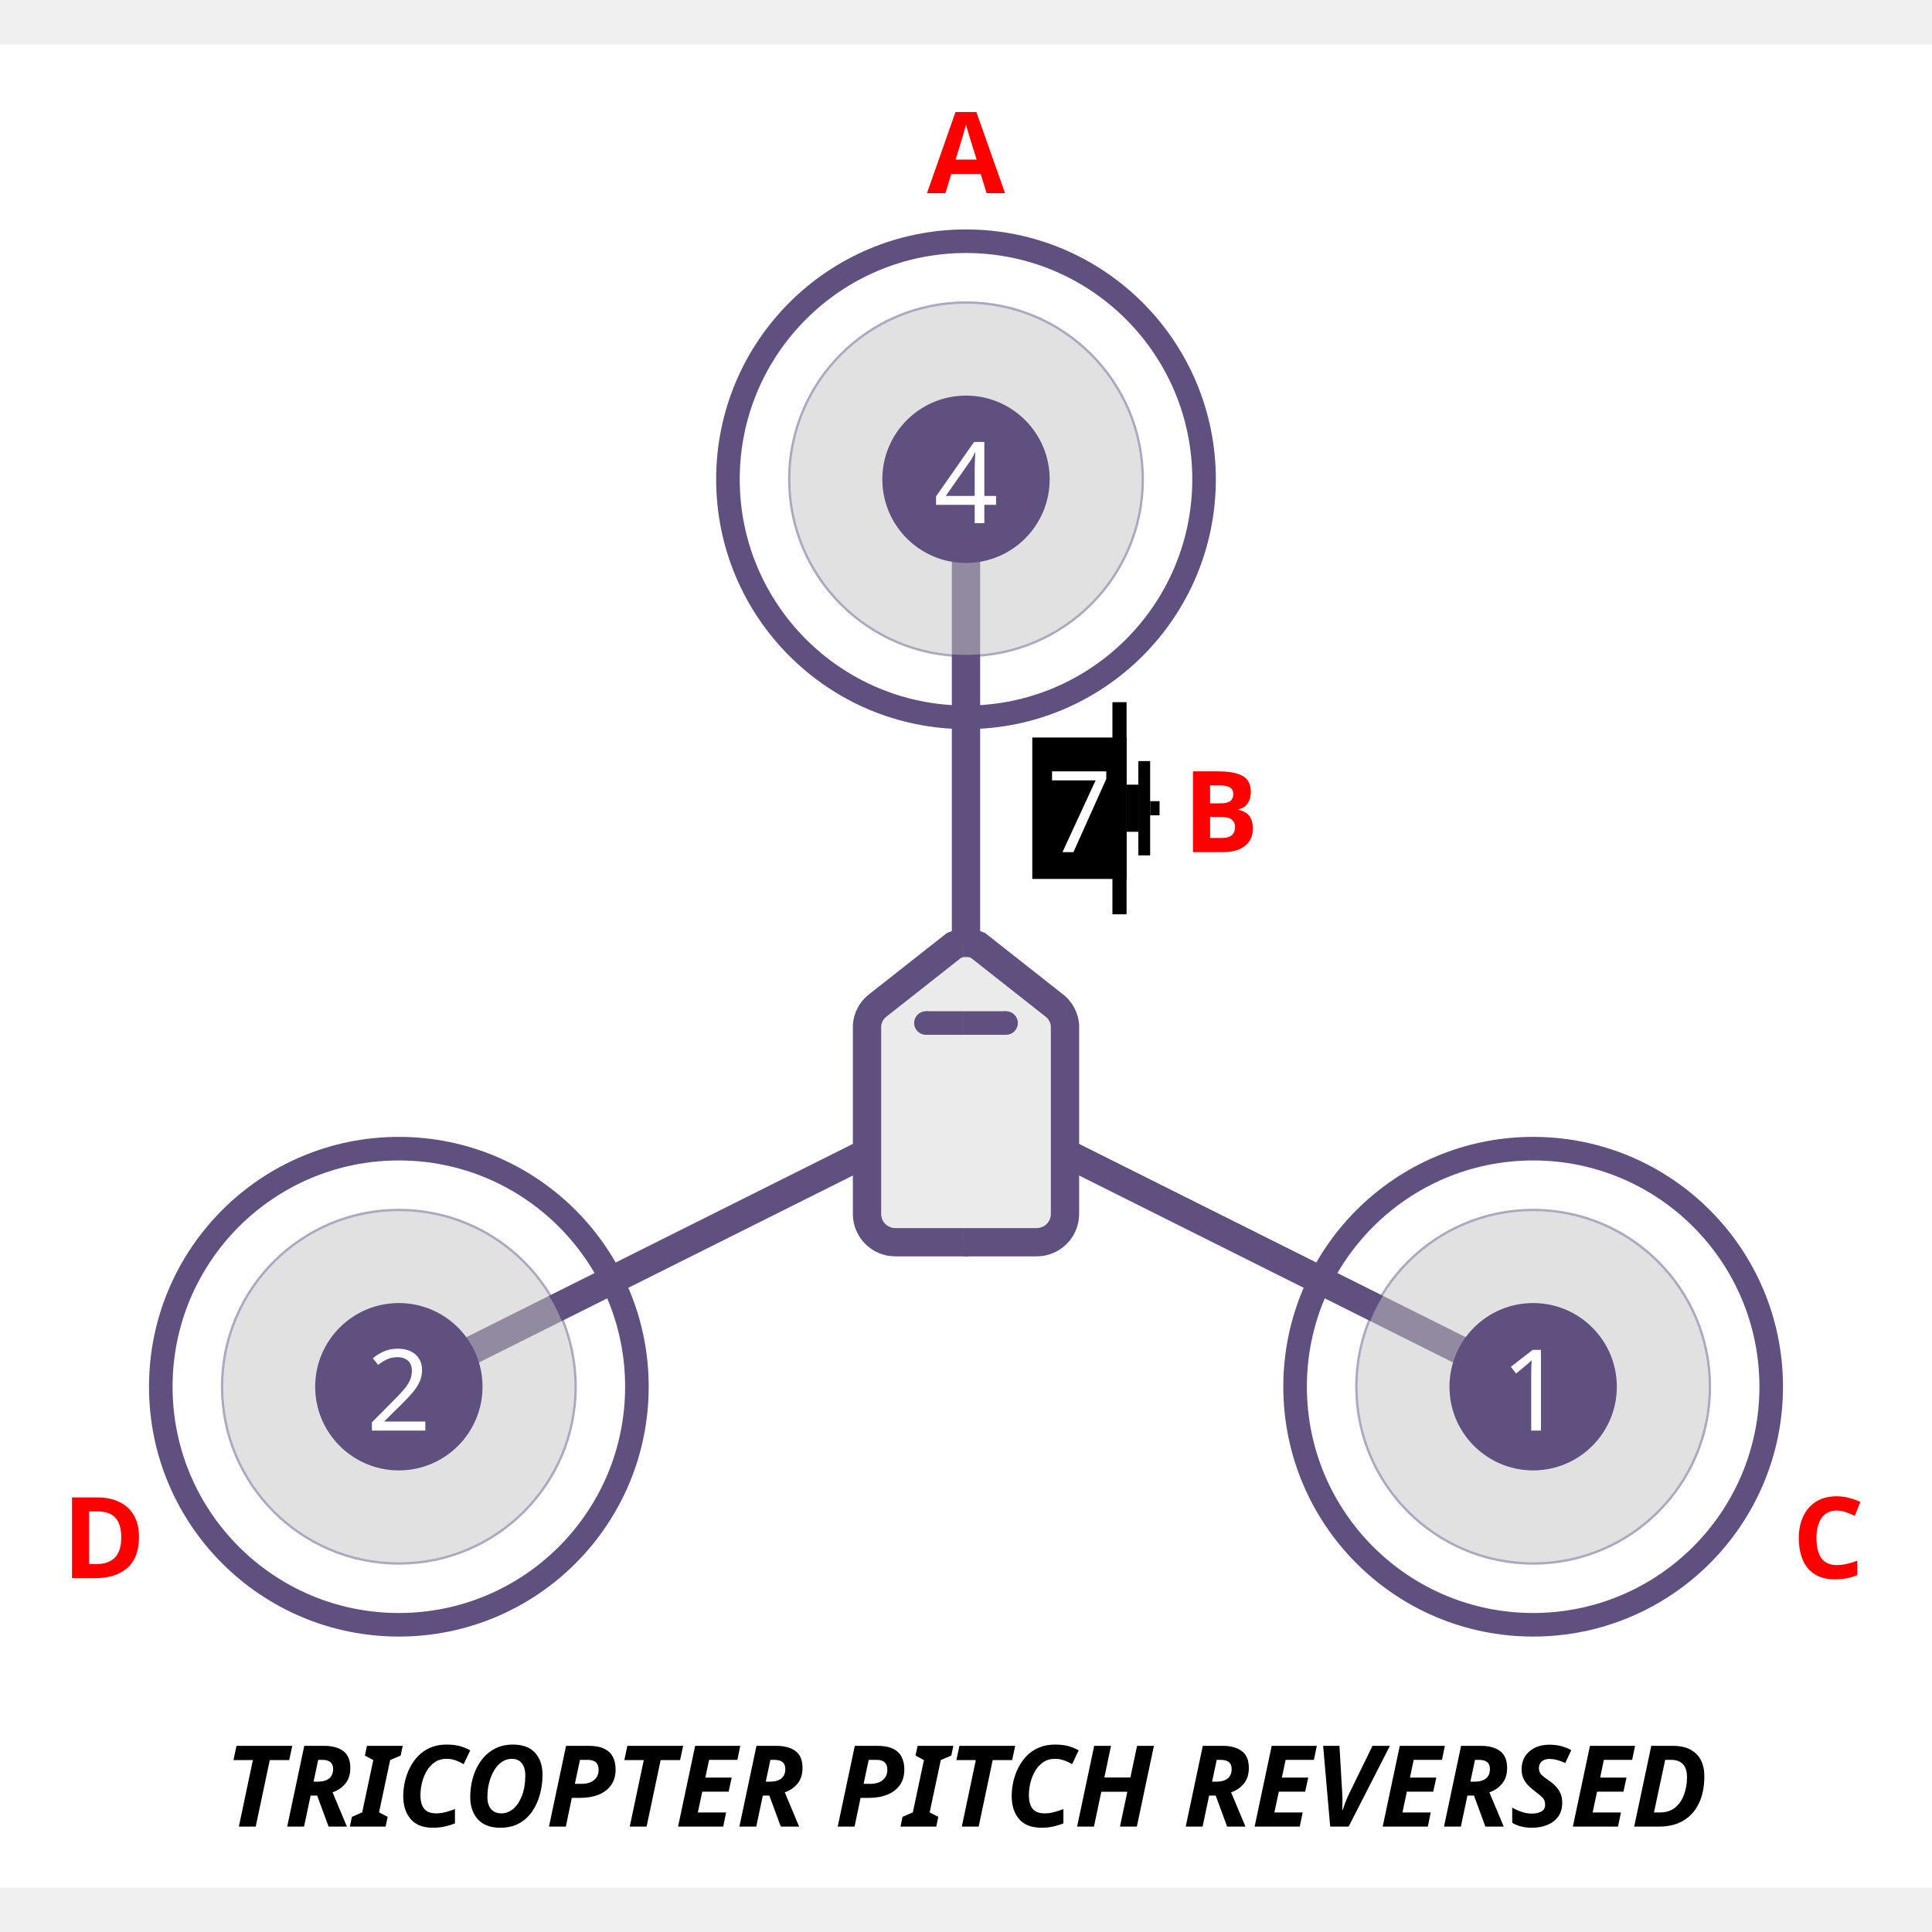
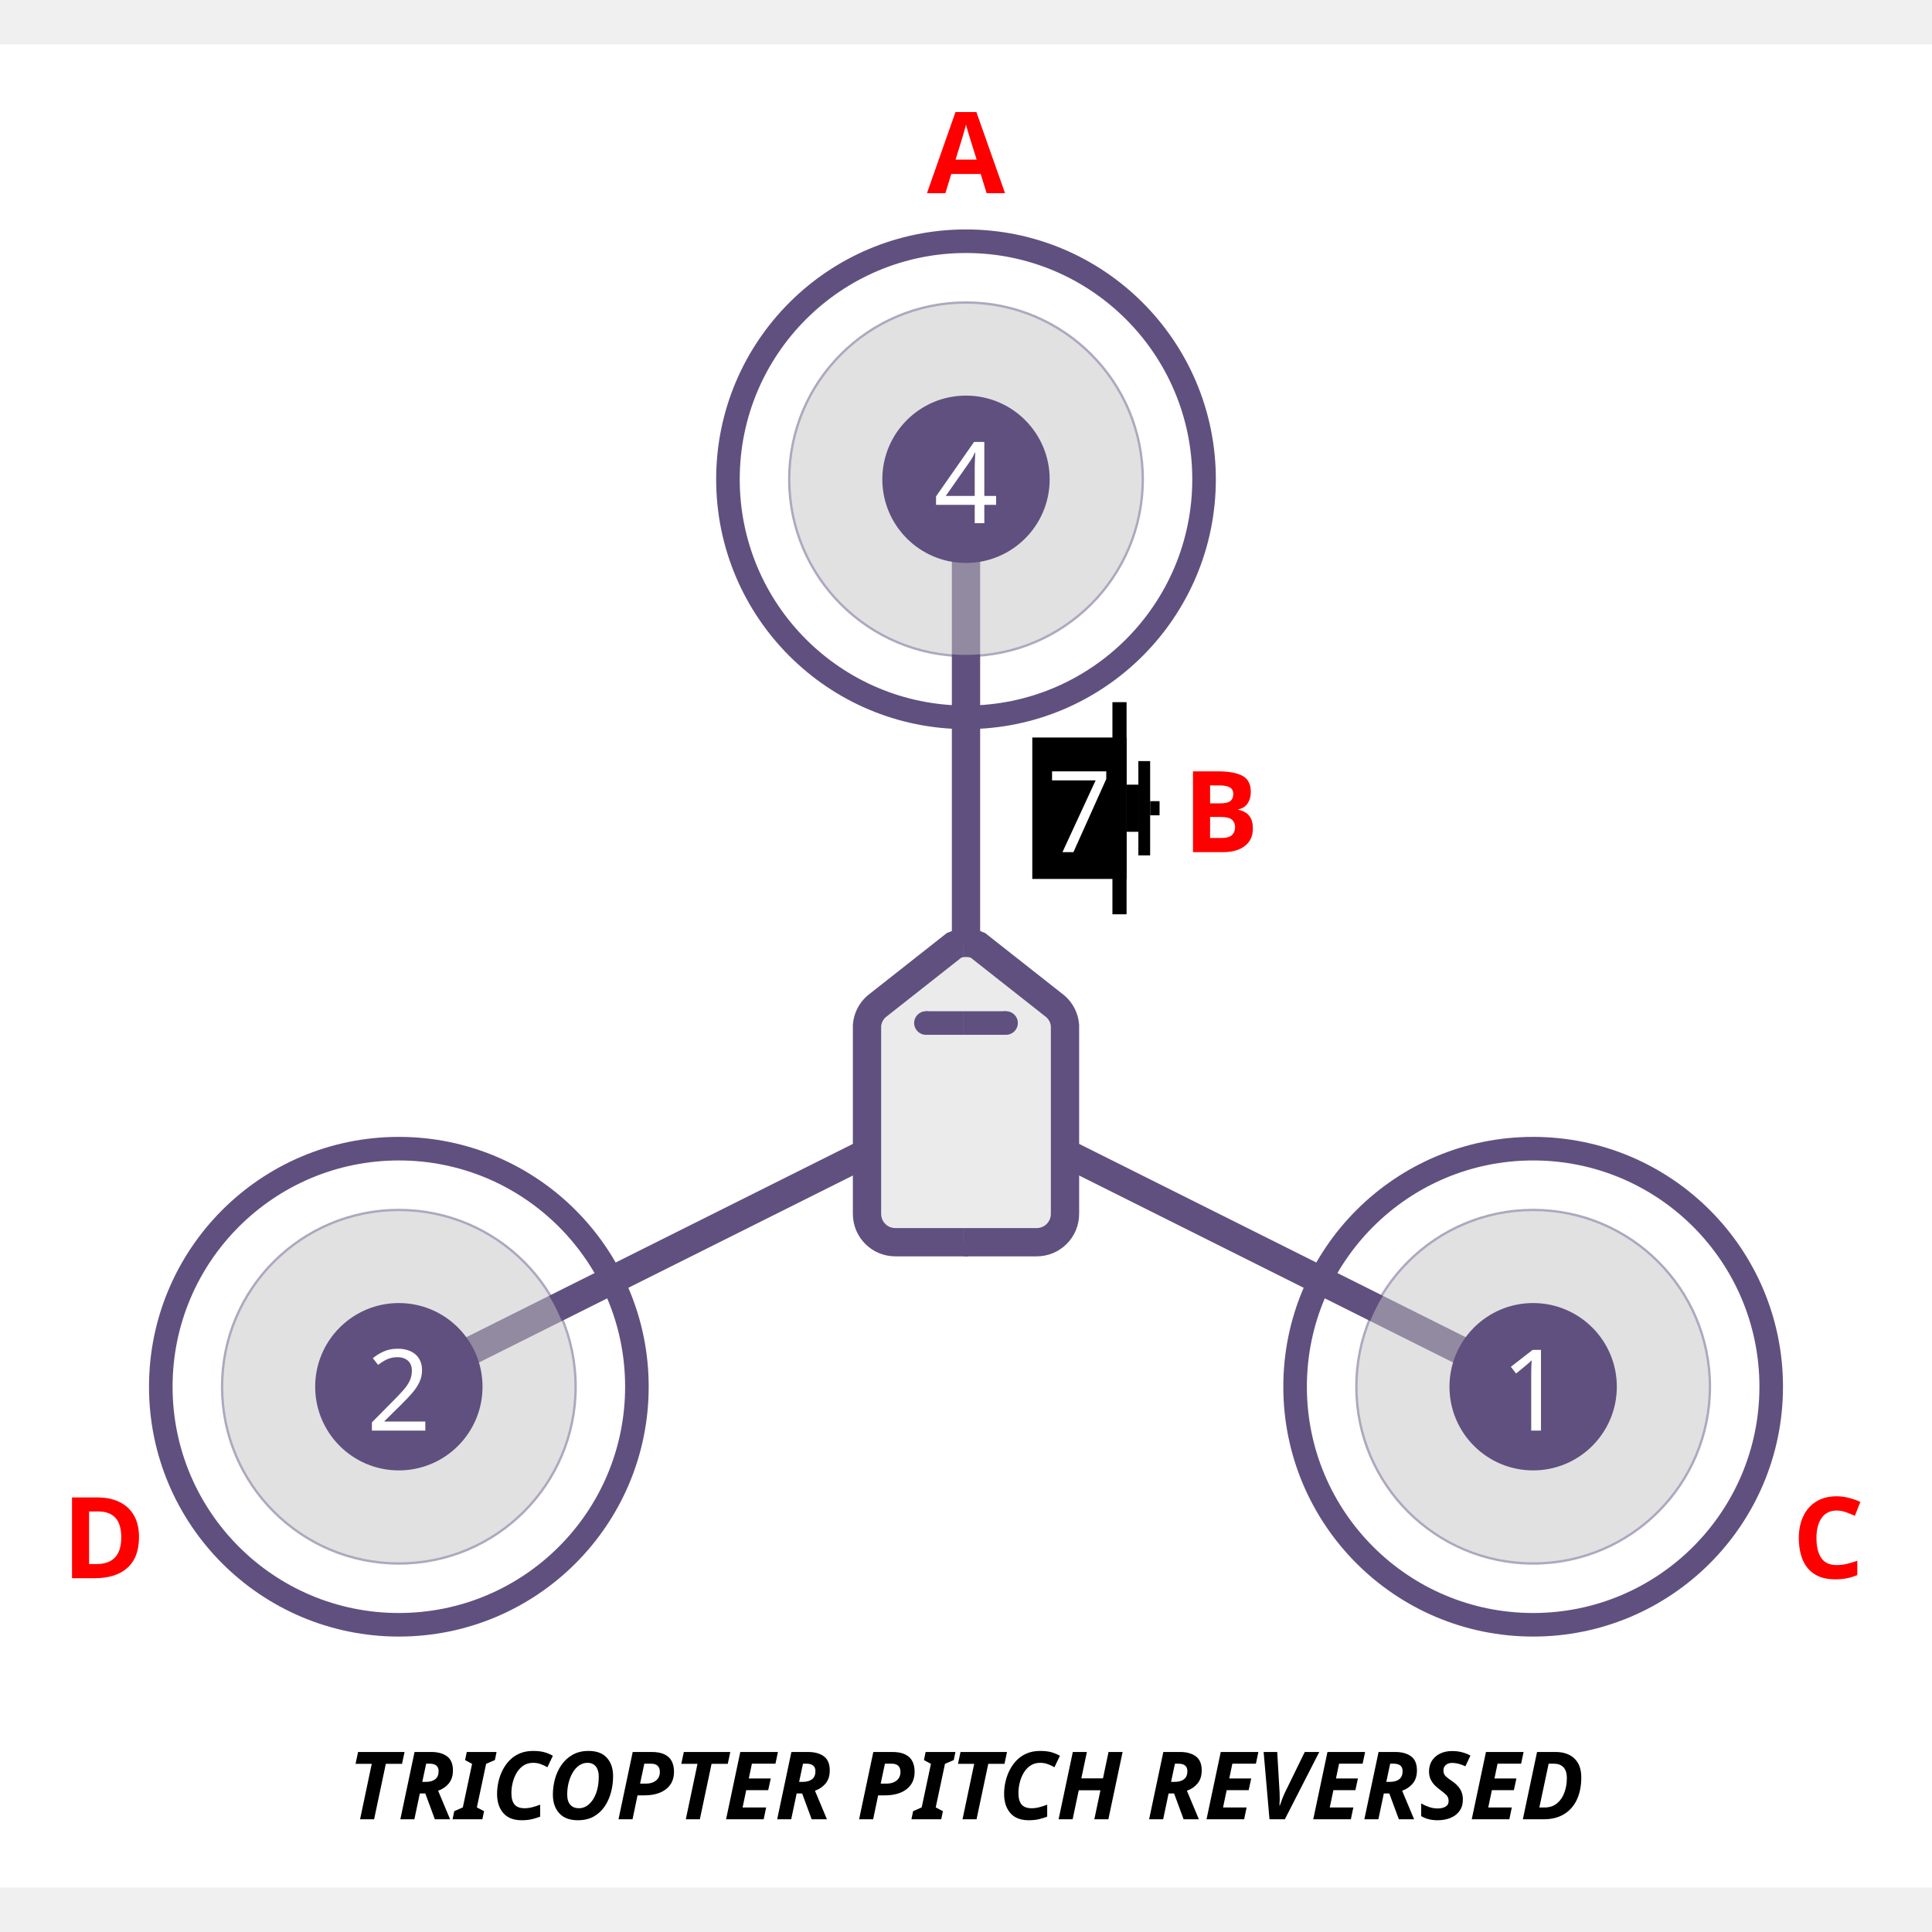
<svg xmlns="http://www.w3.org/2000/svg" xmlns:xlink="http://www.w3.org/1999/xlink" id="motor-diagram" width="819.69" height="819.69" viewBox="-409.845 -448.688 819.69 781.0">
  <defs id="svg-defs">
    <g id="frame-half-2d" fill="#ebebeb">
      <path d="M 1 64 L -30 64 A 12 12 0 0 1 -42 52 L -42 -28 A 12 12 0 0 1 -38 -36 L -5 -62 A 12 12 0 0 1 0 -63 L 1 -63" stroke-width="12" />
      <circle cx="-17" cy="-29" r="5" stroke-width="0" fill="#60507f" />
      <line x1="-17" y1="-29" x2="1" y2="-29" stroke-width="10" />
    </g>
    <g id="frame-2d">
      <use xlink:href="#frame-half-2d" />
      <use xlink:href="#frame-half-2d" transform="scale(-1 1)" />
    </g>
    <path id="prop-half-arc" d="M -90 -6 A 91 91 0 0 1 89 -23 L 74 -21 L 101 4 A 101 101 0 0 0 -100 -14 Z" />
    <g id="prop-arc">
      <use xlink:href="#prop-half-arc" />
      <use xlink:href="#prop-half-arc" transform="rotate(180)" />
    </g>
    <mask id="cw-arc-mask">
      <circle cx="0" cy="0" r="101" fill="white" />
      <rect x="-36" y="-102" width="72" height="20" fill="black" />
    </mask>
    <mask id="ccw-arc-mask">
      <circle cx="0" cy="0" r="101" fill="white" />
      <rect x="-50" y="-101" width="100" height="25" fill="black" />
    </mask>
    <g id="motor-center">
      <circle cx="0" cy="0" r="75" fill="#c4c4c4" opacity="0.5" />
      <circle cx="0" cy="0" r="35" />
    </g>
    <g id="CW" fill="#33cc33">
      <use xlink:href="#motor-center" />
      <use xlink:href="#prop-arc" mask="url(#cw-arc-mask)" />
      <text x="0" y="-100">CW</text>
    </g>
    <g id="CW-normal">
      <use xlink:href="#CW" />
    </g>
    <g id="CW-flipped" fill="#33cc33">
      <use xlink:href="#CW" mask="url(#cw-arc-mask)" transform="scale(-1 -1)" />
      <text x="0" y="100">CW</text>
    </g>
    <g id="CCW" fill="#00b8e6">
      <use xlink:href="#motor-center" />
      <use xlink:href="#prop-arc" mask="url(#ccw-arc-mask)" transform="scale(-1 1)" />
      <text x="0" y="-100">CCW</text>
    </g>
    <g id="CCW-normal">
      <use xlink:href="#CCW" />
    </g>
    <g id="CCW-flipped" fill="#00b8e6">
      <use xlink:href="#CCW" mask="url(#ccw-arc-mask)" transform="scale(-1 -1)" />
      <text x="0" y="100">CCW</text>
    </g>
    <g id="NYT" fill="#60507f" stroke="#60507f">
      <use xlink:href="#motor-center" />
      <circle cx="0" cy="0" r="101" stroke-width="10" fill-opacity="0" />
    </g>
    <g id="NYT-flipped">
      <use xlink:href="#NYT" />
    </g>
    <g id="tail-servo" fill="black">
      <rect x="-20" y="-30" width="40" height="60" />
      <rect x="14" y="-45" width="6" height="90" />
      <rect x="20" y="-10" width="5" height="20" />
      <rect x="25" y="-20" width="5" height="40" />
      <rect x="30" y="-3" width="4" height="6" />
    </g>
    <g id="tail-servo-flipped">
      <use xlink:href="#tail-servo" />
    </g>
  </defs>
  <g id="motor-diagram-layers" text-anchor="middle" dominant-baseline="central" font-family="sans-serif" font-size="48" font-weight="bold">
    <g id="layer-background" fill="white" stroke="white">
      <rect x="-409.845" y="-448.688" width="819.69" height="781.0" fill="white" />
    </g>
    <g id="layer-frame" stroke="#60507f" stroke-width="12">
      <line x1="0.0" y1="0.0" x2="-240.625" y2="120.313" />
      <line x1="0.0" y1="0.0" x2="240.625" y2="120.312" />
      <line x1="0.0" y1="0.0" x2="1.620743498246575e-14" y2="-264.688" />
      <use x="0" y="-5" xlink:href="#frame-2d" />
    </g>
    <g id="layer-motors" font-size="36">
      <g id="layer-motors-bottom" style="transform: rotate3d(1, 0, 0, -55deg) translateZ(30px)" />
      <g id="layer-frame-3d" stroke="#60507f" stroke-width="12" style="transform: rotate3d(1, 0, 0, -55deg)" />
      <g id="layer-motors-middle" style="transform: rotate3d(1, 0, 0, -55deg)" />
      <g id="layer-motors-top" style="transform: rotate3d(1, 0, 0, -55deg) translateZ(-30px)" />
      <use x="240.625" y="120.312" xlink:href="#NYT-flipped" />
      <use x="-240.625" y="120.313" xlink:href="#NYT-flipped" />
      <use x="1.620743498246575e-14" y="-264.688" xlink:href="#NYT" />
      <use x="48.125" y="-125.125" xlink:href="#tail-servo" />
    </g>
    <g id="layer-motor-numbers" fill="white" font-weight="normal">
      <g id="layer-numbers-bottom" style="transform: rotate3d(1, 0, 0, -55deg) translateZ(30px)" />
      <g id="layer-numbers-middle" style="transform: rotate3d(1, 0, 0, -55deg)" />
      <g id="layer-numbers-top" style="transform: rotate3d(1, 0, 0, -55deg) translateZ(-30px)" />
      <text x="240.625" y="120.312">1</text>
      <text x="-240.625" y="120.313">2</text>
      <text x="1.620743498246575e-14" y="-264.688">4</text>
      <text x="48.125" y="-125.125">7</text>
    </g>
    <g id="layer-motor-letters" fill="red">
      <g id="layer-letters-bottom" style="transform: rotate3d(1, 0, 0, -55deg) translateZ(30px)" />
      <g id="layer-letters-middle" style="transform: rotate3d(1, 0, 0, -55deg)" />
      <g id="layer-letters-top" style="transform: rotate3d(1, 0, 0, -55deg) translateZ(-30px)" />
      <text x="365.845" y="182.922">C</text>
      <text x="-365.845" y="182.922">D</text>
      <text x="2.4779962576497224e-14" y="-404.688">A</text>
      <text x="108.125" y="-125.125">B</text>
    </g>
-     <g id="layer-frame-name" fill="black" font-style="italic">
+     <g id="layer-frame-name" fill="black" font-style="italic" font-size="40">
      <text x="0" y="288.313">TRICOPTER PITCH REVERSED</text>
    </g>
    <g id="layer-frame-notes" font-size="36" font-weight="normal" font-style="italic" />
  </g>
</svg>
